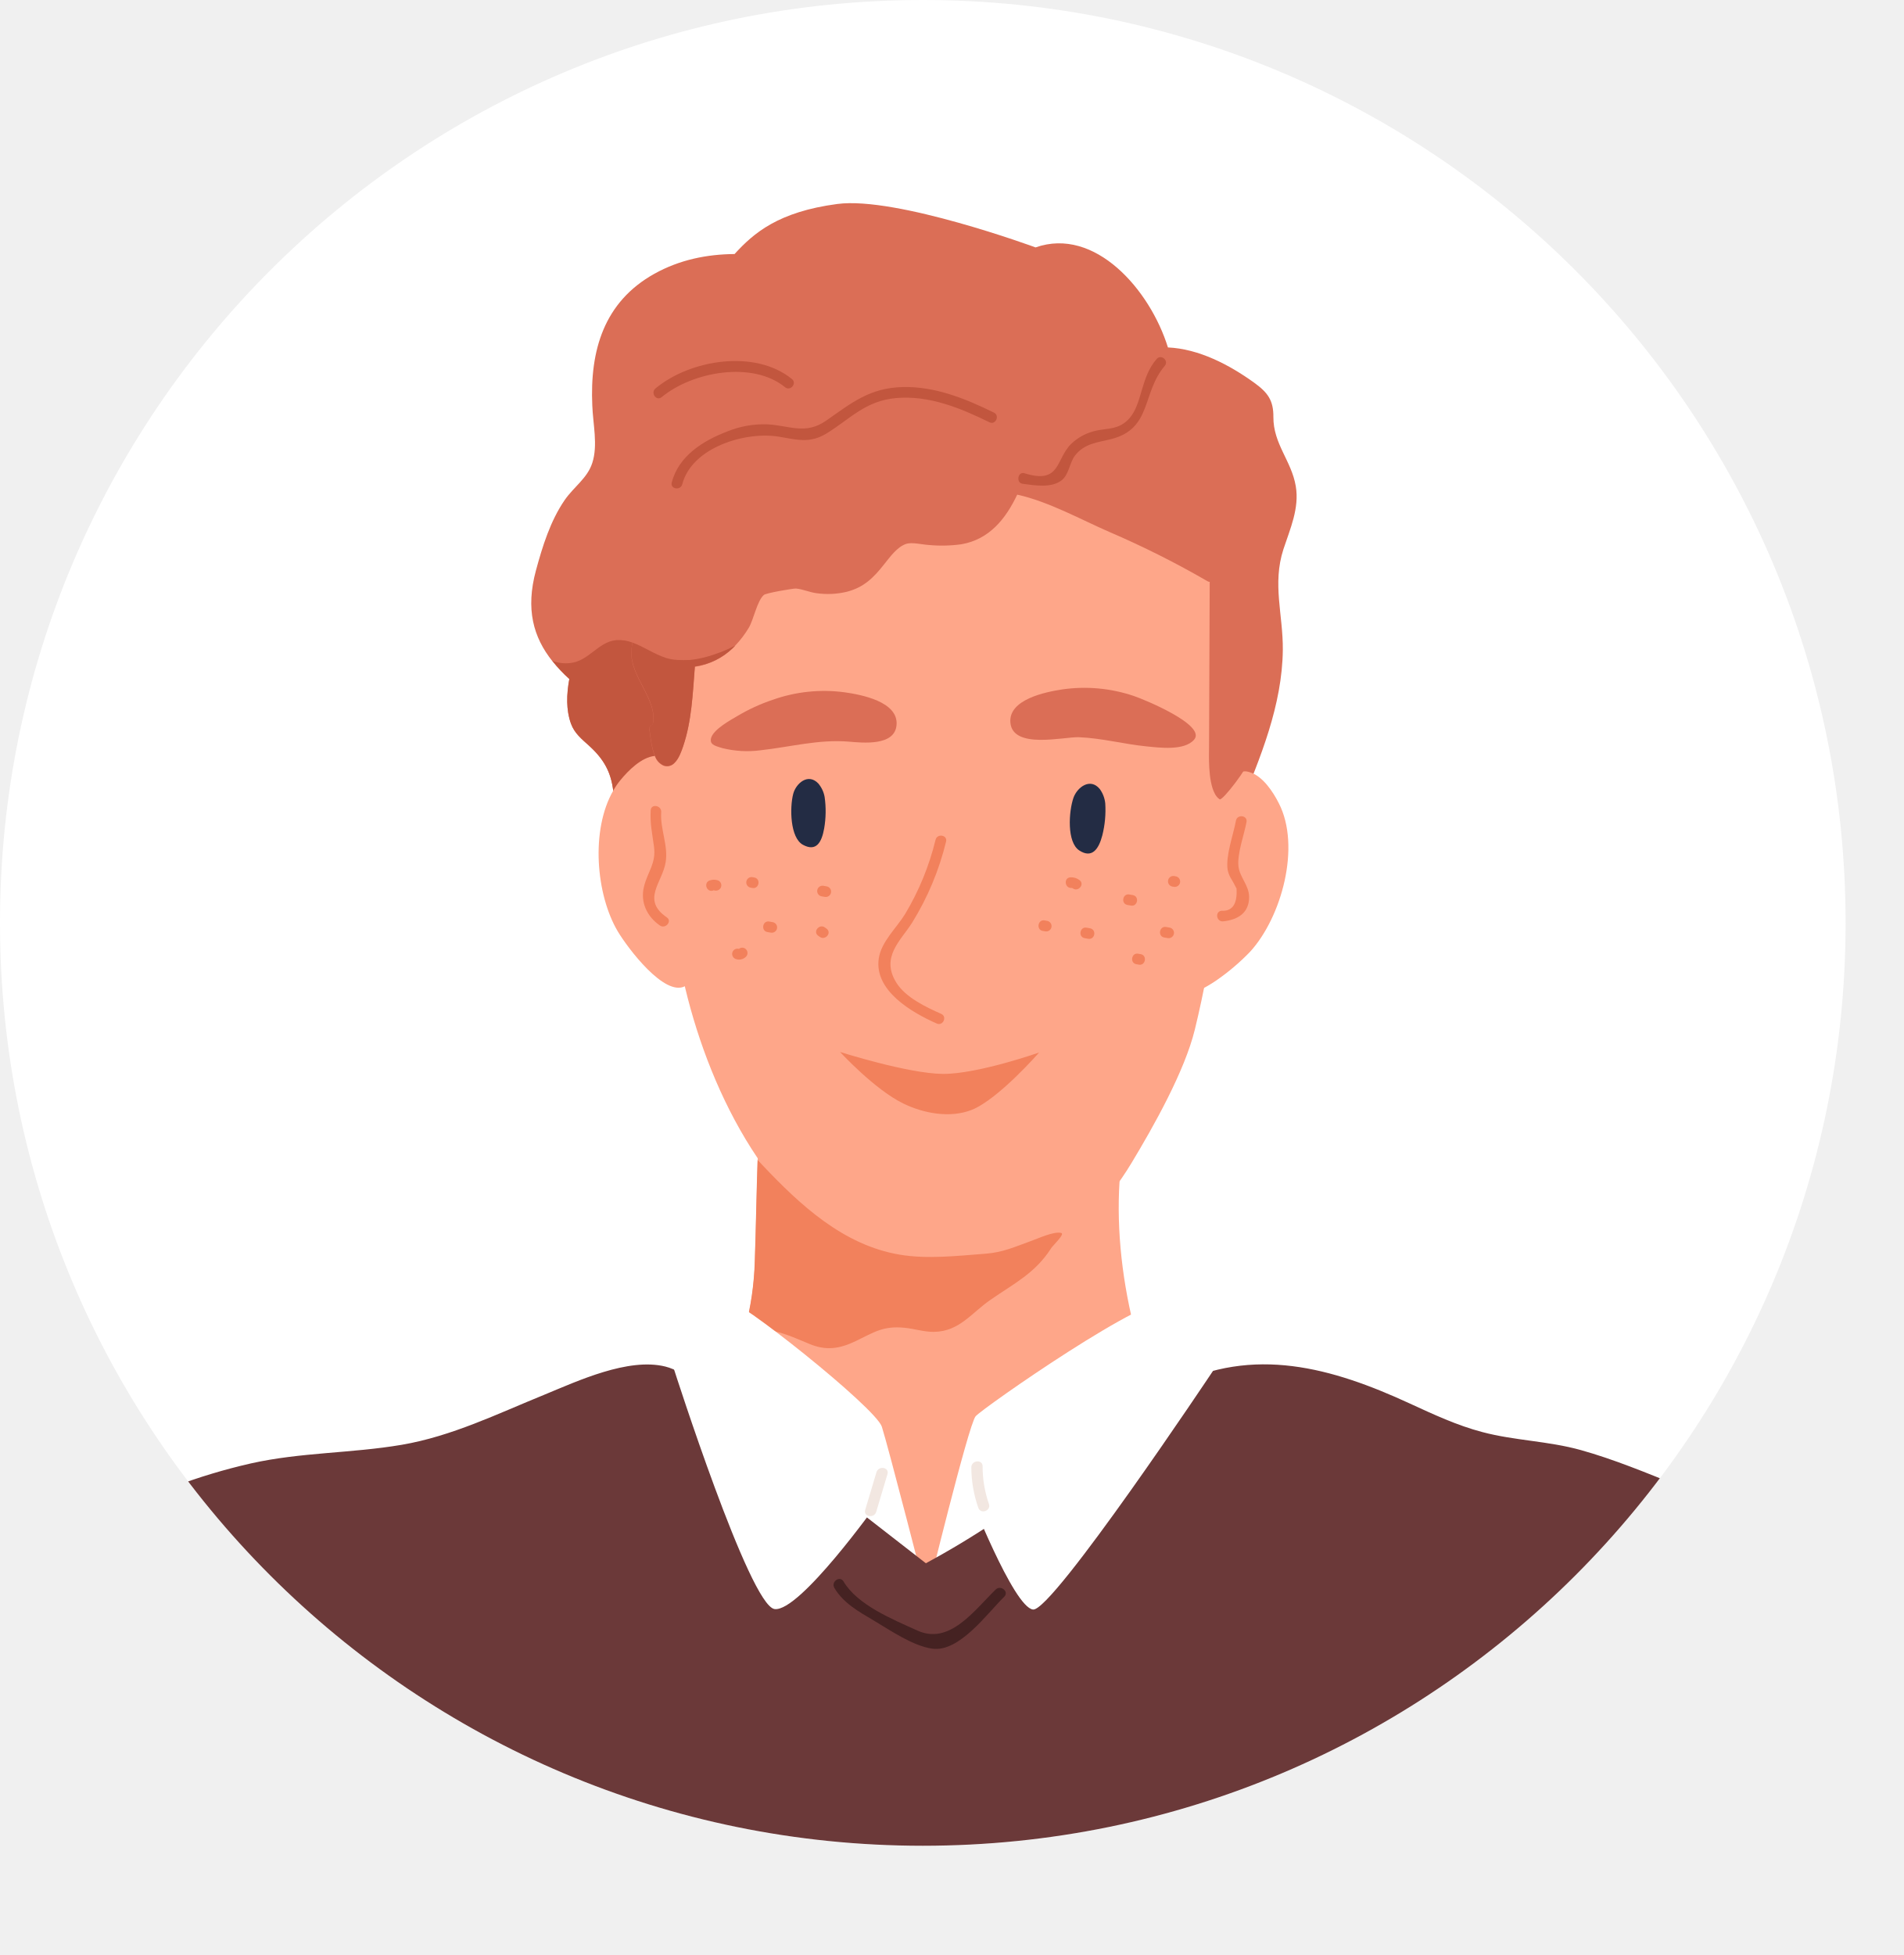
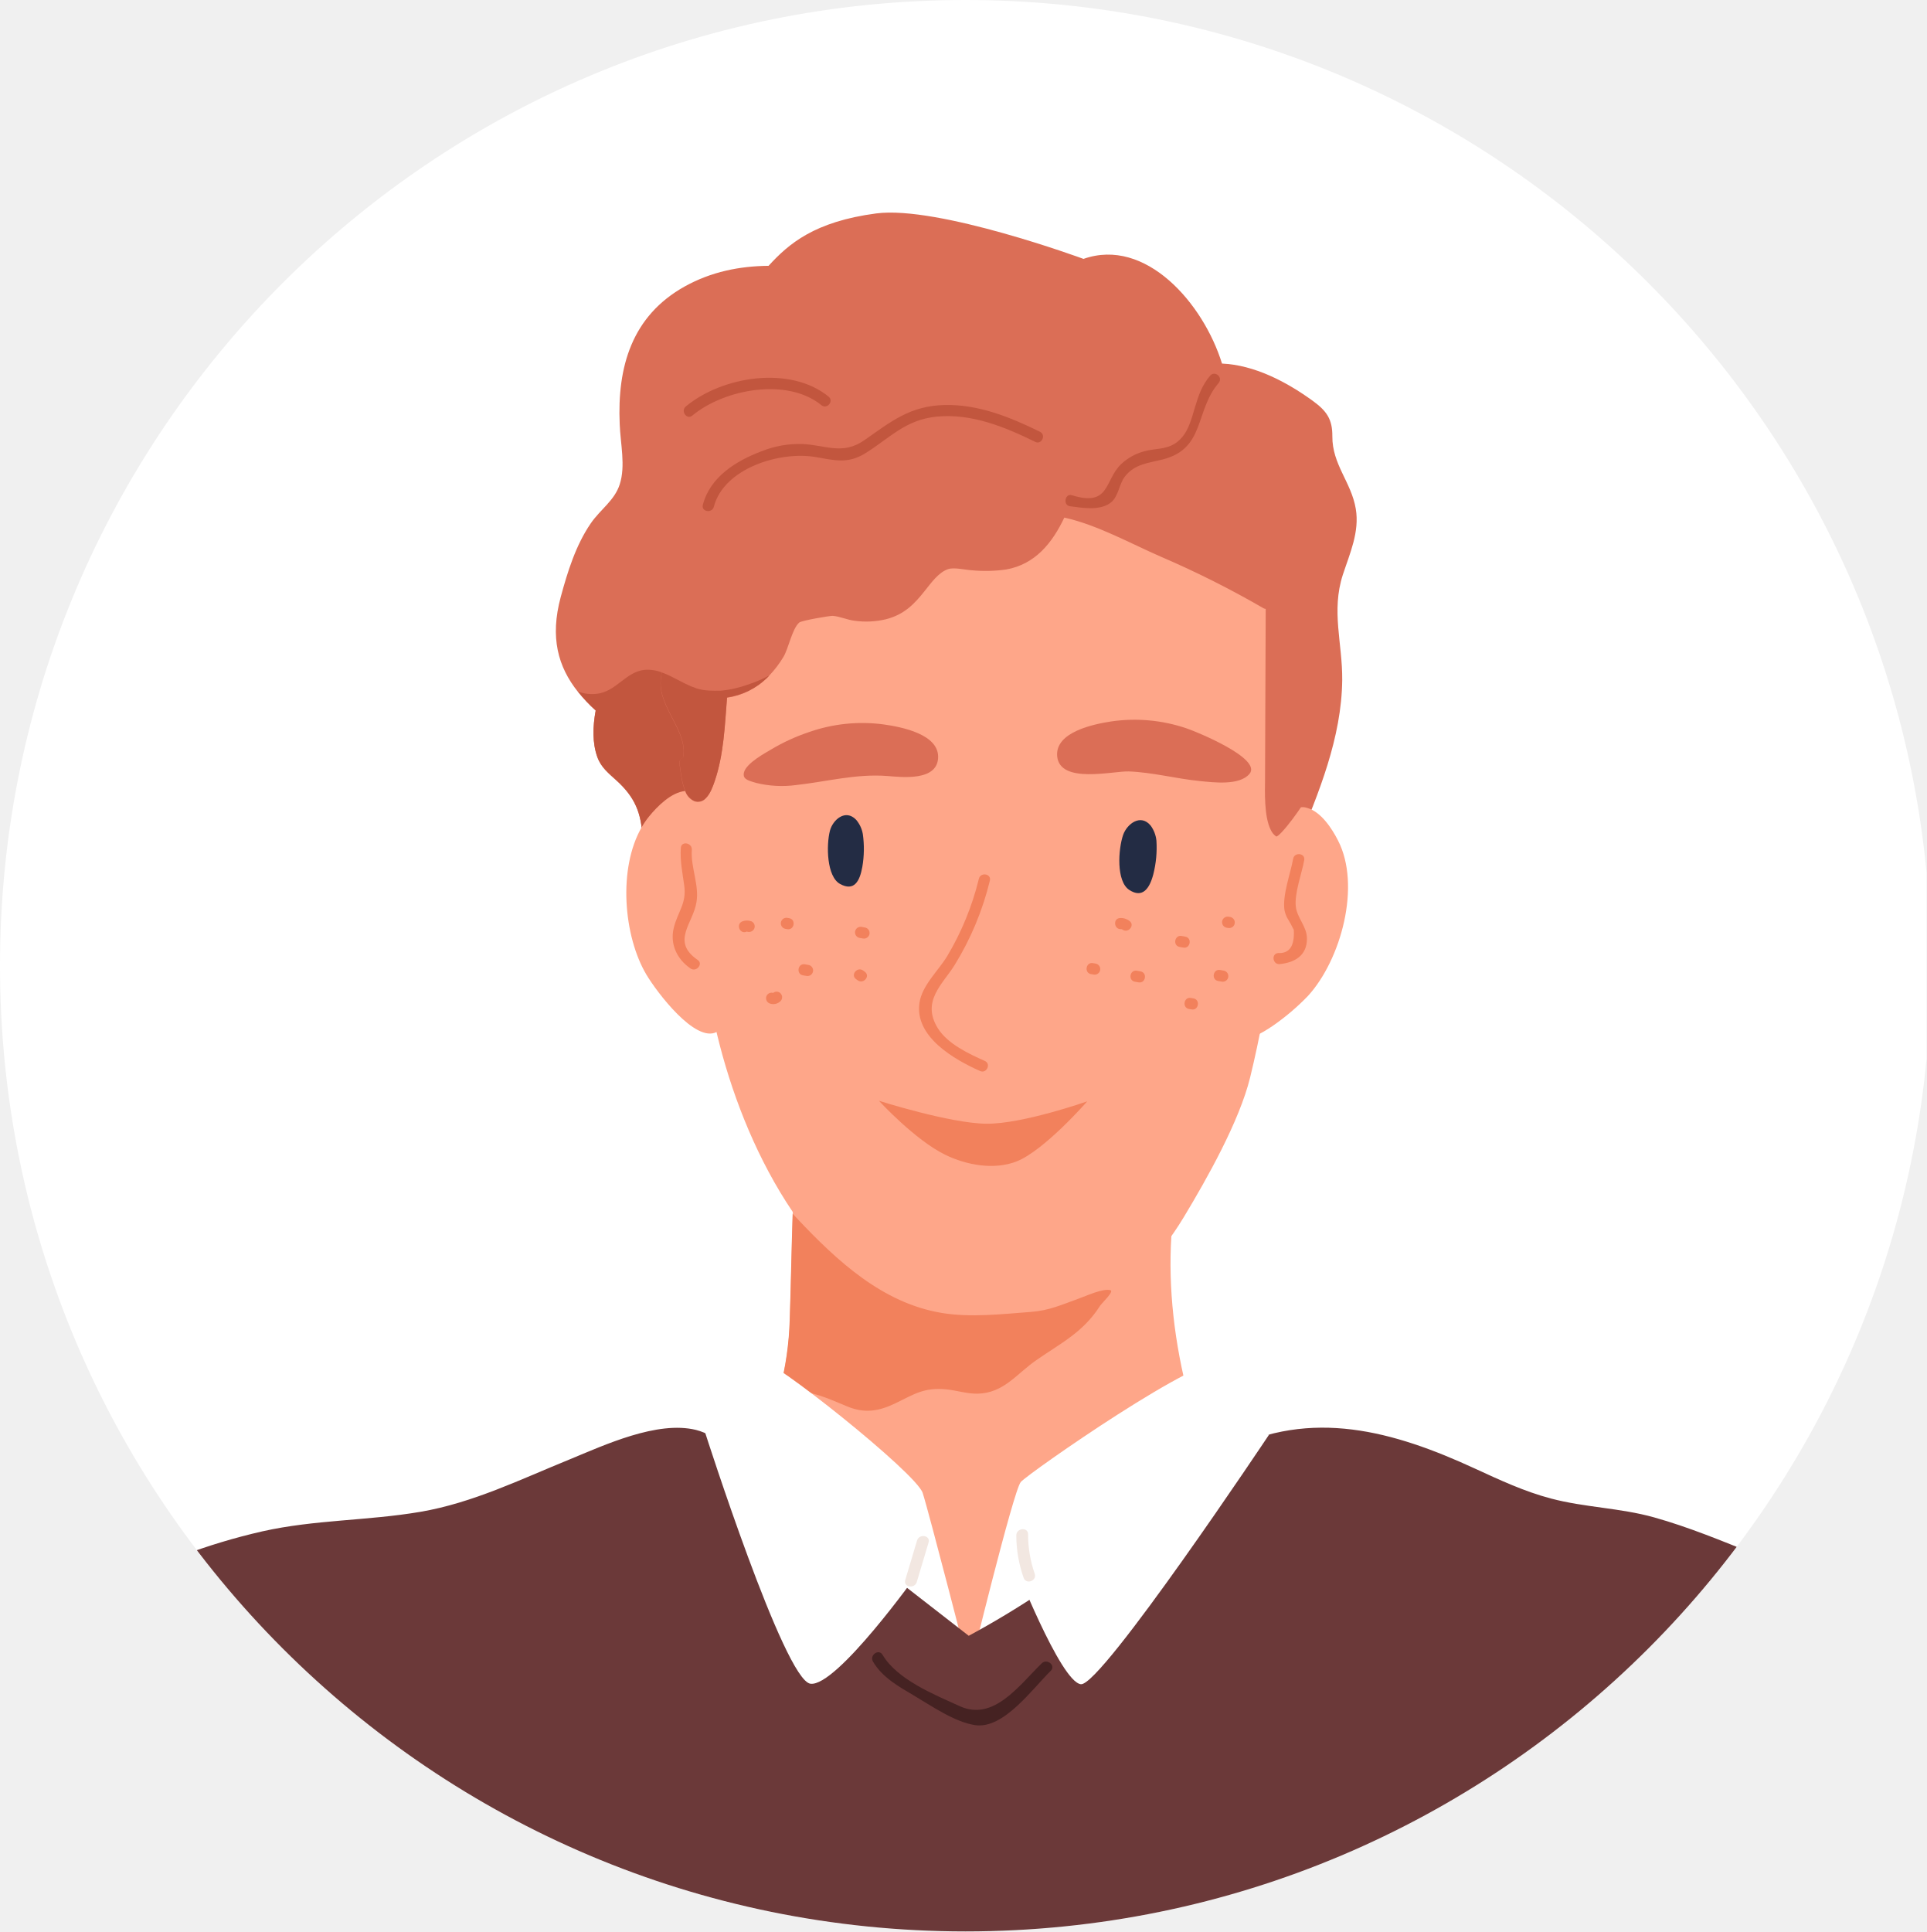
- <svg xmlns="http://www.w3.org/2000/svg" viewBox="0 0 675.97 694.02">
+ <svg xmlns="http://www.w3.org/2000/svg" viewBox="0 0 653.72 655.44">
  <defs>
    <style>.cls-1{fill:none;}.cls-2{clip-path:url(#clip-path);}.cls-3{fill:#fff;}.cls-4{fill:#fea689;}.cls-5{fill:#db6e56;}.cls-6{fill:#c2563e;}.cls-7{fill:#232c44;}.cls-8{fill:#f2815c;}.cls-9{fill:#6b3939;}.cls-10{fill:#452222;}.cls-11{fill:#f2e7e1;}</style>
-     <clipPath id="clip-path">
+     <clipPath id="clip-path" transform="translate(0 0)">
      <circle class="cls-1" cx="327.62" cy="327.62" r="327.62" />
    </clipPath>
  </defs>
  <g id="Layer_2" data-name="Layer 2">
    <g id="Layer_1-2" data-name="Layer 1">
      <g class="cls-2">
-         <circle class="cls-3" cx="327.62" cy="327.62" r="327.62" />
-         <path class="cls-4" d="M426.11,526.05c-20.12-30.91-30.88-71.68-28.64-106.67a118.16,118.16,0,0,1,3.67-23.12c.5-1.89-1.77-3.88-3.17-2-14.77,19.63-36.45,19-58.51,14.76-21.72-4.16-45-6.74-66-14q.27-4.71.61-9.43c.19-2.41-3.54-3.07-3.73-.64-.23,3.11-.42,6.23-.59,9.35-1.34.59-1.85,2.68-.18,3.35q-.35,6.8-.56,13.6c0,.19,0,.39,0,.59-.4,12-.59,24-1,36a105,105,0,0,1-3.45,23.9A83,83,0,0,1,251.15,500c-11.22,15.14-28,24.66-41.09,37.9-1,1-.31,2.35.64,2.94,16.28,9.86,34,16.46,52.13,22,19.69,6,38.09,12.22,58.73,7.63,9.58-2.13,18.9-5.17,28.66-6.36,9.52-1.14,18.91-1.81,28.32-3.89A159.49,159.49,0,0,0,407,551q5.85-.35,11.59-1.13c4.67-.65,13.22-1.79,15.1-7C435.74,537.27,429,530.45,426.11,526.05Z" />
-         <path class="cls-5" d="M440.05,286.9c-.94,2.26-4.37.63-3.43-1.61,1-2.4,2-4.8,3-7.23-6.22,4.65-17.93,4.82-24.16,8.05-7.05,3.66-9.36,10.35-14.67,15.64-4.64,4.62-10.89,8.07-16.52,11.31-40.14,23-90.14,28-133.93,13-9.27-3.19-18.93-7.44-25.36-15.12a27.17,27.17,0,0,1-5.88-13.47A116.93,116.93,0,0,1,218,283.91c-.43-8.28-2.67-13.49-8.79-19.06-2.71-2.47-5.24-4.43-6.51-7.93-1.73-4.78-1.6-10.33-.57-15.82a53.07,53.07,0,0,1-6-6.36c-6.84-8.56-9.55-18.54-5.87-32.18,2.33-8.61,5.12-17.6,10.19-25,3.28-4.77,8.09-7.78,9.83-13.23,2.05-6.27.23-13.85,0-20.39-.88-19.52,4.12-36.76,22.06-46.76,9-5,18.63-6.91,28.45-7,6.82-7.47,15.54-15,36.5-17.77s70.36,15.42,70.36,15.42c21.07-7.42,40.64,15,47,35.51,10.95.49,21.79,6.13,30.69,12.57,4.81,3.48,6.79,6.28,6.75,12.09-.07,9.62,6.42,15.53,7.95,24.61,1.32,7.82-2,15.1-4.39,22.38-4,12.37-.11,23.19-.21,35.7C455.23,250.33,447.49,269,440.05,286.9Z" />
-         <path class="cls-6" d="M270.48,224.09c-3.05,1.74-6.21,3.54-9.46,5.13-.84.41-1.7.82-2.57,1.21-.43.21-.86.39-1.29.56-.87.37-1.74.72-2.64,1-.45.18-.89.33-1.33.47q-1.71.57-3.48,1c-.34.09-.66.17-1,.23-1,.21-2,.4-3.06.51l-1,.11-1.05,0a17.09,17.09,0,0,1-1.89,0c-.77,0-1.53-.05-2.3-.13a15.23,15.23,0,0,1-1.87-.32,3.21,3.21,0,0,1-.57-.15,1,1,0,0,1-.33-.1,2.3,2.3,0,0,1-.35-.1c-4-1.29-7.8-4-11.75-5.39a13.38,13.38,0,0,0-5.74-.88c-6.51.61-9.71,7.49-16.44,8.15a13.81,13.81,0,0,1-6.23-.77,53.07,53.07,0,0,0,6,6.36c-1,5.49-1.16,11,.57,15.82,1.27,3.5,3.8,5.46,6.51,7.93,5.27,4.81,7.66,9.33,8.49,15.8.14,1,.25,2.12.3,3.26a116.93,116.93,0,0,0,1.08,13.54c.85-.12,1.68-.29,2.54-.48a48.08,48.08,0,0,0,9.6-3.26,38.2,38.2,0,0,0,3.64-1.95c.34-.23.69-.44,1-.65a35,35,0,0,0,10.68-11.2,52.1,52.1,0,0,0,4.51-9.52c.66-1.83,1.28-3.64,1.91-5.4,1.32-3.73,2.64-7.35,4.24-10.85a51.56,51.56,0,0,1,6.38-10.64c4.38-5.6,8.59-10.36,9.85-17.54A1.92,1.92,0,0,0,270.48,224.09Z" />
-         <path class="cls-4" d="M322.25,452.21c32.81,8.09,62.1-10.56,79.42-39.27,7.88-13.06,18.91-32.63,22.53-47.44,6.57-26.9,9.79-54.49,12.93-82q2.76-24.21,5.44-48.43c.83-7.54,1.63-15.4-.92-22.54-2.9-8.09-9.64-14.09-16.13-19.73-8.19-7.11-16.48-14.29-26.13-19.24-19.05-9.77-41.49-9.95-62.85-8.38-24.39,1.8-49.36,5.86-70.24,18.6-11,6.68-20.77,16-25.51,27.93-3.6,9.06-4.08,19-4.45,28.76-1.39,37-1.72,74.55,7,110.56,9.1,37.73,30.7,81.06,68,97.46a64.67,64.67,0,0,0,10.91,3.72Z" />
-         <path class="cls-4" d="M454,285.11c-2-3.95-5.71-9.68-10.39-11a5.92,5.92,0,0,0-1.21-.27l-.7,0a7.84,7.84,0,0,0-2.08.22,5.46,5.46,0,0,0-.77.2,16.18,16.18,0,0,0-4.2,2.1c-5.09,3.41-9.84,9.41-12.66,12.68-1.59,1.83,1.54,4,3.12,2.15.15-.19.33-.4.51-.59a125.12,125.12,0,0,0-5.58,13.77c-.41,1.19-.79,2.4-1.14,3.62a114.72,114.72,0,0,0-5,36.83c.34,12.11,9.58,8.9,17.92,3.24a78.91,78.91,0,0,0,12-10.19C455,325.64,461.94,300.47,454,285.11Z" />
-         <path class="cls-4" d="M249.89,325.89a120.7,120.7,0,0,0-3-37.71c.12.23.27.47.38.68,1.16,2.12,4.67.68,3.5-1.45-1.07-1.93-2.49-4.69-4.18-7.5a36.53,36.53,0,0,0-7.08-8.93,11.75,11.75,0,0,0-3.84-2.26,7.14,7.14,0,0,0-1.74-.38,6.28,6.28,0,0,0-1.37,0c-4.8.43-9.53,5.23-12.31,8.63a26.28,26.28,0,0,0-2.51,3.66c-8.12,14.06-6.13,37,1.58,50,3.57,6,16.58,23.23,23.82,19.49,1.71-.86,3.09-2.89,4-6.48A115.24,115.24,0,0,0,249.89,325.89Z" />
-         <path class="cls-7" d="M391.34,296.61a36.78,36.78,0,0,0,1.06-11.39,10.44,10.44,0,0,0-1.94-5.11c-3.38-4.13-8-.67-9.35,3.1-1.69,4.89-2.4,15.8,2.08,18.71S390.06,301.49,391.34,296.61Z" />
-         <path class="cls-7" d="M292.6,294.11a35.89,35.89,0,0,0,.17-11.17,10.16,10.16,0,0,0-2.28-4.84c-3.61-3.76-7.9,0-8.88,3.73-1.27,4.9-1.12,15.58,3.46,18.07C289.81,302.48,291.73,299,292.6,294.11Z" />
-         <path class="cls-8" d="M443.47,318.43c0-4.1-3.29-6.92-3.77-10.8-.55-4.49,2.06-11.43,2.85-15.82.44-2.4-3.33-2.85-3.76-.46-.88,4.92-3.71,12.39-2.94,17.43a10.22,10.22,0,0,0,.88,2.53q1.22,2,2.28,4.14.47,8.19-5.32,7.87c-2.43.24-1.86,4,.56,3.75C439.36,326.56,443.5,324.14,443.47,318.43Z" />
-         <path class="cls-8" d="M236.73,325.66c-9.12-6.27-1.58-12.3-.41-19.56,1-5.87-2-11.83-1.57-17.81.15-2.4-3.58-3.07-3.73-.64-.29,4.44.54,8.36,1.15,12.75.86,6.16-2.19,8.86-3.55,14.4s1.14,10.64,5.67,13.75C236.28,329.92,238.74,327,236.73,325.66Z" />
-         <path class="cls-8" d="M334.16,359.92c-5.41-2.4-12.64-5.8-15.92-11.06-5.7-9.15,1.59-14.94,5.64-21.39a99.14,99.14,0,0,0,12-28.7c.59-2.36-3.14-3-3.73-.65a94.93,94.93,0,0,1-10.82,26.37c-3,4.9-8.46,9.81-9.34,15.74-1.71,11.5,11.81,19.23,20.58,23.12C334.78,364.34,336.39,360.91,334.16,359.92Z" />
-         <path class="cls-8" d="M334.72,381.23c-12.38-.11-36.49-7.79-36.49-7.79s12.26,13.33,22.46,18.3C328,395.31,337.38,397,345,394c9.48-3.8,23.91-20.36,23.91-20.36S347,381.34,334.72,381.23Z" />
-         <path class="cls-5" d="M299.81,245.76a54.55,54.55,0,0,0-25.4,2.64,65,65,0,0,0-12.71,5.84l-.88.52c-3,1.73-9.11,5.34-8.42,8.49.19.86,1.11,1.35,1.94,1.65s1.49.5,2.24.71a36.43,36.43,0,0,0,13.48.73c10.56-1.17,20.49-3.91,31.16-3.07,5.11.43,16.47,1.66,17.08-5.9C319,249.07,305.74,246.59,299.81,245.76Z" />
-         <path class="cls-5" d="M402.51,247.06a54.81,54.81,0,0,0-25.45-2.31c-5.9.91-19.12,3.56-18.34,11.84.92,9.5,19,4.93,24.29,5.12,8.11.31,16,2.46,24.07,3.26,4.61.45,13.42,1.63,16.88-2.41C428.41,257.38,406,248.22,402.51,247.06Z" />
-         <path class="cls-5" d="M447.46,241.82c.54-14.9-1.32-29.29-8.21-42.66-9.12-17.64-25-33.67-43.35-43.69-1.85-1-3.7-2-5.58-2.85a85.71,85.71,0,0,0-23.41-7.2,65.24,65.24,0,0,0-16.68-.23c-2.32.28-4.64.62-6.93,1.05a183.63,183.63,0,0,0-24,6.82,387.87,387.87,0,0,0-50.64,21.13c-7.11,3.57-15,7-20.88,12.53s-9.57,13.22-13.42,20.09c-3.67,6.55-8.46,13.79-9.86,21.43a26.36,26.36,0,0,0-.34,2.78c-.64,9.38,9.54,17.39,7.55,26.21a1.58,1.58,0,0,0-1.16,1.86c.33,2.17.65,6.26,1.93,9.27a5.72,5.72,0,0,0,3.09,3.47l0,0a3.55,3.55,0,0,0,3.81-.88c1.6-1.49,2.53-4.18,3.11-5.88,3.06-9,3.42-18.7,4.16-28.07a2.66,2.66,0,0,1,0-.28A24.34,24.34,0,0,0,260.24,230a9.88,9.88,0,0,0,.78-.81,36,36,0,0,0,4.8-6.3c1.74-2.87,2.93-9.51,5.36-11.68.75-.7,10.55-2.35,11.4-2.28,2.35.18,4.88,1.35,7.29,1.65a28.93,28.93,0,0,0,10.69-.48c6.15-1.57,9.58-5,13.35-9.8,2-2.47,4.52-6.1,7.76-7.21,2.07-.7,5.69.23,8,.37a50.09,50.09,0,0,0,11.67-.25c9.89-1.72,15.72-9,19.8-17.61,11.11,2.42,22.8,8.94,32.83,13.29a326.21,326.21,0,0,1,34.71,17.43,1.65,1.65,0,0,0,.8.25l-.23,58.47c0,2.65-.45,12,2,16.62a5.31,5.31,0,0,0,1.75,2.09c1,.68,10.32-11.53,11-14.81A152.07,152.07,0,0,0,447.46,241.82Z" />
-         <path class="cls-8" d="M255,312.57a4.41,4.41,0,0,0-3.08,0c-2.28.85-1,4.4,1.33,3.55,0,0,.09-.11.13-.09a2,2,0,0,0,2.52-.91A1.9,1.9,0,0,0,255,312.57Z" />
-         <path class="cls-8" d="M264.7,336.85a1.83,1.83,0,0,0-2.35,0,1.88,1.88,0,0,0-2.24,1,1.91,1.91,0,0,0,.91,2.52,3.47,3.47,0,0,0,3.91-.82A1.9,1.9,0,0,0,264.7,336.85Z" />
-         <path class="cls-8" d="M274.33,327.36l-1.24-.22c-2.4-.41-3,3.32-.65,3.74l1.25.21A1.89,1.89,0,0,0,274.33,327.36Z" />
-         <path class="cls-8" d="M293.5,314.66l-1.24-.22a1.9,1.9,0,0,0-.65,3.74l1.24.21A1.89,1.89,0,0,0,293.5,314.66Z" />
-         <path class="cls-8" d="M293.46,329.68l-.57-.42c-1.95-1.45-4.4,1.44-2.44,2.9l.57.41C293,334,295.42,331.13,293.46,329.68Z" />
-         <path class="cls-8" d="M267.78,311.5l-.62-.11a1.89,1.89,0,0,0-.64,3.73l.62.11C269.54,315.64,270.19,311.91,267.78,311.5Z" />
-         <path class="cls-8" d="M402.17,317.75l-1.24-.22c-2.4-.41-3.05,3.32-.64,3.73l1.24.22C403.93,321.89,404.58,318.16,402.17,317.75Z" />
-         <path class="cls-8" d="M417.42,311.09l-.63-.11a1.9,1.9,0,0,0-.64,3.74l.62.1A1.89,1.89,0,0,0,417.42,311.09Z" />
-         <path class="cls-8" d="M383.27,312.45a4.76,4.76,0,0,0-3.25-1c-2.43.14-2.06,3.91.37,3.77a.6.6,0,0,1,.44.12C382.78,316.8,385.23,313.91,383.27,312.45Z" />
-         <path class="cls-8" d="M387,329.54l-1.25-.22c-2.4-.41-3.05,3.32-.64,3.73l1.24.22C388.76,333.68,389.41,330,387,329.54Z" />
-         <path class="cls-8" d="M405,338.72l-.93-.16c-2.4-.41-3,3.32-.64,3.73l.93.16C406.71,342.87,407.36,339.14,405,338.72Z" />
-         <path class="cls-8" d="M415.23,329.29l-1.24-.22c-2.4-.41-3.05,3.32-.65,3.74l1.25.21A1.89,1.89,0,0,0,415.23,329.29Z" />
-         <path class="cls-8" d="M371.77,326.9l-.93-.16c-2.41-.41-3,3.32-.65,3.73l.93.16A1.89,1.89,0,0,0,371.77,326.9Z" />
-         <path class="cls-6" d="M258.45,230.43l-1.29.56c-.87.37-1.74.72-2.64,1l-1.33.47q-1.71.57-3.48,1a8.08,8.08,0,0,1-1,.23c-1,.21-2,.4-3.06.51-.34.06-.67.08-1,.11l-1.05,0a17,17,0,0,1-1.89,0c-.77,0-1.53-.05-2.3-.13a15.23,15.23,0,0,1-1.87-.32,3.68,3.68,0,0,1-.57-.15,2,2,0,0,1-.33-.08l-.35-.12c-4-1.29-7.8-4-11.75-5.39a26.36,26.36,0,0,0-.34,2.78c-.64,9.38,9.54,17.39,7.55,26.21a1.58,1.58,0,0,0-1.16,1.86c.33,2.17.65,6.26,1.93,9.27a5.72,5.72,0,0,0,3.09,3.47l0,0a3.55,3.55,0,0,0,3.81-.88c1.6-1.49,2.53-4.18,3.11-5.88,3.06-9,3.42-18.7,4.16-28.07a2.66,2.66,0,0,1,0-.28A24.34,24.34,0,0,0,260.24,230a9.88,9.88,0,0,0,.78-.81C260.18,229.63,259.32,230,258.45,230.43Z" />
-         <path class="cls-6" d="M410.63,127.45c-2.82,3.3-3.94,6.69-5.17,10.77-1.3,4.29-2.39,9.15-6.4,12-3.47,2.44-7.16,1.82-10.88,2.91a18.26,18.26,0,0,0-7.75,4.32c-5.76,5.48-3.68,14.62-16.74,10.55-2.33-.72-3.07,3.41-.65,3.74,4.22.56,10.34,1.63,13.95-1.3,2.52-2,2.76-6.25,4.65-8.7,3.39-4.42,8.13-4.64,13-5.9,14.37-3.71,10.74-16.4,18.86-25.92C415.11,128,412.21,125.59,410.63,127.45Z" />
-         <path class="cls-6" d="M352.87,146.47c-10.09-4.95-20.87-9.33-32.32-9.07-11.75.27-18.15,5.58-27.26,11.94-7.31,5.11-13.09,1.7-20.85,1.3a34.48,34.48,0,0,0-14.12,2.48c-8.74,3.33-17.36,8.72-19.83,18.15-.62,2.35,3.11,3,3.73.64,3.47-13.22,22.58-18.84,34.29-16.89,6.53,1.08,11,2.49,17-1.18,8.39-5.19,13.7-11.49,24.43-12.51,11.76-1.11,23,3.5,33.33,8.57C353.45,151,355.06,147.54,352.87,146.47Z" />
-         <path class="cls-6" d="M281.16,134.56c-13-10.61-36-7-48.44,3.33-1.86,1.55.3,4.65,2.19,3.1,11-9.11,32.3-12.92,43.81-3.53C280.61,139,283.05,136.1,281.16,134.56Z" />
-         <path class="cls-8" d="M376.76,437.69c-2.67-.65-8.22,2-10.88,2.92-5.55,2-9.9,4-15.95,4.45-9.87.75-20.69,2-30.5.34-20-3.36-35.33-17.58-48.83-31.88-.55-.58-1.11-1.15-1.64-1.75-.4,12-.59,24-1,36a105,105,0,0,1-3.45,23.9c1.15,0,2.31,0,3.42,0,7.6.23,12.56,2.55,19.34,5.38,6,2.54,10.82,1.79,16.6-1,6.37-3.07,9.67-5.46,17.32-4.69,3.47.35,6.91,1.5,10.43,1.45,9-.15,13.22-6.68,20.09-11.42,8.34-5.78,15.71-9.35,21.39-18.13a.2.2,0,0,0,.06-.12C373.91,442,378.2,438.06,376.76,437.69Z" />
-         <path class="cls-3" d="M235.05,493s18.92-30.7,22.54-31.76,53.3,38.47,55.49,45.24S329,566.71,329,566.71s14.85-61,17.37-63.93S408.72,458.06,415.7,462s22.85,44.38,22.85,44.38-91.53,89.05-93.1,88.78-84.38-46.53-87-51S235.05,493,235.05,493Z" />
-         <path class="cls-9" d="M12,616.24c.31,1.75.59,3.51.93,5.26,3.32,16.8,9,32.91,14.89,49,2.87,7.82,5.6,15.69,8.31,23.57,19.24-1.95,38.47-4.06,57.71-6,24.72-2.47,49.5-4.6,74.33-5.52,24.22-.91,48.46-.52,72.68-1.58,49.43-2.15,98.62-7.37,147.93-11.15,69.24-5.31,138.23,2.18,207.31,7A247,247,0,0,1,639.44,616c6.51-6.78,13.76-12.82,20.27-19.58,1.24-1.28,2.38-2.64,3.57-4a.83.83,0,0,0,.09-.16c1.83-3.1,3.78-6.09,5.4-9.32.12-1.4,1.45-3.56,1.85-4.7,1.24-3.52,2.36-7.07,3.47-10.63q.93-3,1.88-6Q636,543.76,595.48,527.28c-10.8-4.38-22.58-9.25-34.21-12.5s-23.52-3.35-35-6.4c-9-2.36-17.4-6.3-25.78-10.15-27.58-12.72-55.43-20.58-84.22-6.1-15.12,7.58-26.75,20.24-39.7,30.82a306.23,306.23,0,0,1-47.86,32q-24.1-18.72-48.21-37.47l-24.91-19.36c-5.73-4.46-12.08-11.15-19.38-13-13.18-3.26-31.09,5.12-42.95,10-16.6,6.75-32.86,14.76-50.7,17.79s-35.81,2.63-53.49,6.6a208.24,208.24,0,0,0-27.44,8.26c-6.35,2.35-12.62,5-18.79,7.87C32.24,540.54,22,546.09,12,552c8.49,11.18,10,27.83,2.67,39.88-.46.75-1.24,2.88-2.05,4.34-.11.39-.24.77-.34,1.16-.05.23-.11.47-.16.71-.07,1.56-.54,4.08-.56,4.63A125.76,125.76,0,0,0,12,616.06C12,616.13,12,616.18,12,616.24Z" />
-         <path class="cls-3" d="M239.26,486s26.85,84,35.73,85.21,36.4-37.43,36.4-37.43-26.49-35.52-29.69-36.41S239.26,486,239.26,486Z" />
-         <path class="cls-3" d="M343.82,529.59s16,41.08,22.95,41.79,63.89-84.73,63.89-84.73-19.87-.65-24,1.67S343.82,529.59,343.82,529.59Z" />
-         <path class="cls-10" d="M353.48,564.29c-7.68,7.5-16.34,19.75-27.78,14.55-8.66-3.93-21.23-9-26.22-17.42-1.3-2.2-4.55.1-3.25,2.3,3.16,5.34,8.55,8.35,13.78,11.44,6.06,3.58,13.9,9.06,20.88,10.1,9.66,1.43,19.42-12.33,25.63-18.41C358.36,565.06,355.3,562.51,353.48,564.29Z" />
-         <path class="cls-11" d="M311.17,522.63l-4,13.39c-.74,2.45,3.19,3.11,3.91.68q2-6.71,4-13.4C315.82,520.86,311.9,520.2,311.17,522.63Z" />
-         <path class="cls-11" d="M351.09,533.88a40.57,40.57,0,0,1-2.24-13.37c0-2.55-4-2.15-4,.39a43.68,43.68,0,0,0,2.48,14.37C348.21,537.69,351.94,536.3,351.09,533.88Z" />
+         <path class="cls-3" d="M653.72,296C637.79,129.88,497.88,0,327.62,0,146.68,0,0,146.68,0,327.62S146.68,655.24,327.62,655.24c170.26,0,310.17-129.88,326.1-296Z" transform="translate(0 0)" />
+         <path class="cls-4" d="M426.11,526.05c-20.12-30.91-30.88-71.68-28.64-106.67a118.16,118.16,0,0,1,3.67-23.12c.5-1.89-1.77-3.88-3.17-2-14.77,19.63-36.45,19-58.51,14.76-21.72-4.16-45-6.74-66-14q.27-4.71.61-9.43c.19-2.41-3.54-3.07-3.73-.64-.23,3.11-.42,6.23-.59,9.35-1.34.59-1.85,2.68-.18,3.35q-.35,6.8-.56,13.6c0,.19,0,.39,0,.59-.4,12-.59,24-1,36a105,105,0,0,1-3.45,23.9A83,83,0,0,1,251.15,500c-11.22,15.14-28,24.66-41.09,37.9-1,1-.31,2.35.64,2.94,16.28,9.86,34,16.46,52.13,22,19.69,6,38.09,12.22,58.73,7.63,9.58-2.13,18.9-5.17,28.66-6.36,9.52-1.14,18.91-1.81,28.32-3.89A159.49,159.49,0,0,0,407,551q5.85-.35,11.59-1.13c4.67-.65,13.22-1.79,15.1-7C435.74,537.27,429,530.45,426.11,526.05Z" transform="translate(0 0)" />
+         <path class="cls-5" d="M440.05,286.9c-.94,2.26-4.37.63-3.43-1.61,1-2.4,2-4.8,3-7.23-6.22,4.65-17.93,4.82-24.16,8.05-7.05,3.66-9.36,10.35-14.67,15.64-4.64,4.62-10.89,8.07-16.52,11.31-40.14,23-90.14,28-133.93,13-9.27-3.19-18.93-7.44-25.36-15.12a27.17,27.17,0,0,1-5.88-13.47A116.93,116.93,0,0,1,218,283.91c-.43-8.28-2.67-13.49-8.79-19.06-2.71-2.47-5.24-4.43-6.51-7.93-1.73-4.78-1.6-10.33-.57-15.82a53.07,53.07,0,0,1-6-6.36c-6.84-8.56-9.55-18.54-5.87-32.18,2.33-8.61,5.12-17.6,10.19-25,3.28-4.77,8.09-7.78,9.83-13.23,2.05-6.27.23-13.85,0-20.39-.88-19.52,4.12-36.76,22.06-46.76,9-5,18.63-6.91,28.45-7,6.82-7.47,15.54-15,36.5-17.77s70.36,15.42,70.36,15.42c21.07-7.42,40.64,15,47,35.51,10.95.49,21.79,6.13,30.69,12.57,4.81,3.48,6.79,6.28,6.75,12.09-.07,9.62,6.42,15.53,7.95,24.61,1.32,7.82-2,15.1-4.39,22.38-4,12.37-.11,23.19-.21,35.7C455.23,250.33,447.49,269,440.05,286.9Z" transform="translate(0 0)" />
+         <path class="cls-6" d="M270.48,224.09c-3.05,1.74-6.21,3.54-9.46,5.13-.84.41-1.7.82-2.57,1.21-.43.21-.86.39-1.29.56-.87.37-1.74.72-2.64,1-.45.18-.89.33-1.33.47q-1.71.57-3.48,1c-.34.09-.66.17-1,.23-1,.21-2,.4-3.06.51l-1,.11-1.05,0a17.09,17.09,0,0,1-1.89,0c-.77,0-1.53-.05-2.3-.13a15.23,15.23,0,0,1-1.87-.32,3.21,3.21,0,0,1-.57-.15,1,1,0,0,1-.33-.1,2.3,2.3,0,0,1-.35-.1c-4-1.29-7.8-4-11.75-5.39a13.38,13.38,0,0,0-5.74-.88c-6.51.61-9.71,7.49-16.44,8.15a13.81,13.81,0,0,1-6.23-.77,53.07,53.07,0,0,0,6,6.36c-1,5.49-1.16,11,.57,15.82,1.27,3.5,3.8,5.46,6.51,7.93,5.27,4.81,7.66,9.33,8.49,15.8.14,1,.25,2.12.3,3.26a116.93,116.93,0,0,0,1.08,13.54c.85-.12,1.68-.29,2.54-.48a48.08,48.08,0,0,0,9.6-3.26,38.2,38.2,0,0,0,3.64-1.95c.34-.23.69-.44,1-.65a35,35,0,0,0,10.68-11.2,52.1,52.1,0,0,0,4.51-9.52c.66-1.83,1.28-3.64,1.91-5.4,1.32-3.73,2.64-7.35,4.24-10.85a51.56,51.56,0,0,1,6.38-10.64c4.38-5.6,8.59-10.36,9.85-17.54A1.92,1.92,0,0,0,270.48,224.09Z" transform="translate(0 0)" />
+         <path class="cls-4" d="M322.25,452.21c32.81,8.09,62.1-10.56,79.42-39.27,7.88-13.06,18.91-32.63,22.53-47.44,6.57-26.9,9.79-54.49,12.93-82q2.76-24.21,5.44-48.43c.83-7.54,1.63-15.4-.92-22.54-2.9-8.09-9.64-14.09-16.13-19.73-8.19-7.11-16.48-14.29-26.13-19.24-19.05-9.77-41.49-9.95-62.85-8.38-24.39,1.8-49.36,5.86-70.24,18.6-11,6.68-20.77,16-25.51,27.93-3.6,9.06-4.08,19-4.45,28.76-1.39,37-1.72,74.55,7,110.56,9.1,37.73,30.7,81.06,68,97.46a64.67,64.67,0,0,0,10.91,3.72Z" transform="translate(0 0)" />
+         <path class="cls-4" d="M454,285.11c-2-3.95-5.71-9.68-10.39-11a5.92,5.92,0,0,0-1.21-.27l-.7,0a7.84,7.84,0,0,0-2.08.22,5.46,5.46,0,0,0-.77.2,16.18,16.18,0,0,0-4.2,2.1c-5.09,3.41-9.84,9.41-12.66,12.68-1.59,1.83,1.54,4,3.12,2.15.15-.19.33-.4.51-.59a125.12,125.12,0,0,0-5.58,13.77c-.41,1.19-.79,2.4-1.14,3.62a114.72,114.72,0,0,0-5,36.83c.34,12.11,9.58,8.9,17.92,3.24a78.91,78.91,0,0,0,12-10.19C455,325.64,461.94,300.47,454,285.11Z" transform="translate(0 0)" />
+         <path class="cls-4" d="M249.89,325.89a120.7,120.7,0,0,0-3-37.71c.12.23.27.47.38.68,1.16,2.12,4.67.68,3.5-1.45-1.07-1.93-2.49-4.69-4.18-7.5a36.53,36.53,0,0,0-7.08-8.93,11.75,11.75,0,0,0-3.84-2.26,7.14,7.14,0,0,0-1.74-.38,6.28,6.28,0,0,0-1.37,0c-4.8.43-9.53,5.23-12.31,8.63a26.28,26.28,0,0,0-2.51,3.66c-8.12,14.06-6.13,37,1.58,50,3.57,6,16.58,23.23,23.82,19.49,1.71-.86,3.09-2.89,4-6.48A115.24,115.24,0,0,0,249.89,325.89Z" transform="translate(0 0)" />
+         <path class="cls-7" d="M391.34,296.61a36.78,36.78,0,0,0,1.06-11.39,10.44,10.44,0,0,0-1.94-5.11c-3.38-4.13-8-.67-9.35,3.1-1.69,4.89-2.4,15.8,2.08,18.71S390.06,301.49,391.34,296.61Z" transform="translate(0 0)" />
+         <path class="cls-7" d="M292.6,294.11a35.89,35.89,0,0,0,.17-11.17,10.16,10.16,0,0,0-2.28-4.84c-3.61-3.76-7.9,0-8.88,3.73-1.27,4.9-1.12,15.58,3.46,18.07C289.81,302.48,291.73,299,292.6,294.11Z" transform="translate(0 0)" />
+         <path class="cls-8" d="M443.47,318.43c0-4.1-3.29-6.92-3.77-10.8-.55-4.49,2.06-11.43,2.85-15.82.44-2.4-3.33-2.85-3.76-.46-.88,4.92-3.71,12.39-2.94,17.43a10.22,10.22,0,0,0,.88,2.53q1.22,2,2.28,4.14.47,8.19-5.32,7.87c-2.43.24-1.86,4,.56,3.75C439.36,326.56,443.5,324.14,443.47,318.43Z" transform="translate(0 0)" />
+         <path class="cls-8" d="M236.73,325.66c-9.12-6.27-1.58-12.3-.41-19.56,1-5.87-2-11.83-1.57-17.81.15-2.4-3.58-3.07-3.73-.64-.29,4.44.54,8.36,1.15,12.75.86,6.16-2.19,8.86-3.55,14.4s1.14,10.64,5.67,13.75C236.28,329.92,238.74,327,236.73,325.66Z" transform="translate(0 0)" />
+         <path class="cls-8" d="M334.16,359.92c-5.41-2.4-12.64-5.8-15.92-11.06-5.7-9.15,1.59-14.94,5.64-21.39a99.14,99.14,0,0,0,12-28.7c.59-2.36-3.14-3-3.73-.65a94.93,94.93,0,0,1-10.82,26.37c-3,4.9-8.46,9.81-9.34,15.74-1.71,11.5,11.81,19.23,20.58,23.12C334.78,364.34,336.39,360.91,334.16,359.92Z" transform="translate(0 0)" />
+         <path class="cls-8" d="M334.72,381.23c-12.38-.11-36.49-7.79-36.49-7.79s12.26,13.33,22.46,18.3C328,395.31,337.38,397,345,394c9.48-3.8,23.91-20.36,23.91-20.36S347,381.34,334.72,381.23Z" transform="translate(0 0)" />
+         <path class="cls-5" d="M299.81,245.76a54.55,54.55,0,0,0-25.4,2.64,65,65,0,0,0-12.71,5.84l-.88.52c-3,1.73-9.11,5.34-8.42,8.49.19.86,1.11,1.35,1.94,1.65s1.49.5,2.24.71a36.43,36.43,0,0,0,13.48.73c10.56-1.17,20.49-3.91,31.16-3.07,5.11.43,16.47,1.66,17.08-5.9C319,249.07,305.74,246.59,299.81,245.76Z" transform="translate(0 0)" />
+         <path class="cls-5" d="M402.51,247.06a54.81,54.81,0,0,0-25.45-2.31c-5.9.91-19.12,3.56-18.34,11.84.92,9.5,19,4.93,24.29,5.12,8.11.31,16,2.46,24.07,3.26,4.61.45,13.42,1.63,16.88-2.41C428.41,257.38,406,248.22,402.51,247.06Z" transform="translate(0 0)" />
+         <path class="cls-5" d="M447.46,241.82c.54-14.9-1.32-29.29-8.21-42.66-9.12-17.64-25-33.67-43.35-43.69-1.85-1-3.7-2-5.58-2.85a85.71,85.71,0,0,0-23.41-7.2,65.24,65.24,0,0,0-16.68-.23c-2.32.28-4.64.62-6.93,1.05a183.63,183.63,0,0,0-24,6.82,387.87,387.87,0,0,0-50.64,21.13c-7.11,3.57-15,7-20.88,12.53s-9.57,13.22-13.42,20.09c-3.67,6.55-8.46,13.79-9.86,21.43a26.36,26.36,0,0,0-.34,2.78c-.64,9.38,9.54,17.39,7.55,26.21a1.58,1.58,0,0,0-1.16,1.86c.33,2.17.65,6.26,1.93,9.27a5.72,5.72,0,0,0,3.09,3.47l0,0a3.55,3.55,0,0,0,3.81-.88c1.6-1.49,2.53-4.18,3.11-5.88,3.06-9,3.42-18.7,4.16-28.07a2.66,2.66,0,0,1,0-.28A24.34,24.34,0,0,0,260.24,230a9.88,9.88,0,0,0,.78-.81,36,36,0,0,0,4.8-6.3c1.74-2.87,2.93-9.51,5.36-11.68.75-.7,10.55-2.35,11.4-2.28,2.35.18,4.88,1.35,7.29,1.65a28.93,28.93,0,0,0,10.69-.48c6.15-1.57,9.58-5,13.35-9.8,2-2.47,4.52-6.1,7.76-7.21,2.07-.7,5.69.23,8,.37a50.09,50.09,0,0,0,11.67-.25c9.89-1.72,15.72-9,19.8-17.61,11.11,2.42,22.8,8.94,32.83,13.29a326.21,326.21,0,0,1,34.71,17.43,1.65,1.65,0,0,0,.8.25l-.23,58.47c0,2.65-.45,12,2,16.62a5.31,5.31,0,0,0,1.75,2.09c1,.68,10.32-11.53,11-14.81A152.07,152.07,0,0,0,447.46,241.82Z" transform="translate(0 0)" />
+         <path class="cls-8" d="M255,312.57a4.41,4.41,0,0,0-3.08,0c-2.28.85-1,4.4,1.33,3.55,0,0,.09-.11.13-.09a2,2,0,0,0,2.52-.91A1.9,1.9,0,0,0,255,312.57Z" transform="translate(0 0)" />
+         <path class="cls-8" d="M264.7,336.85a1.83,1.83,0,0,0-2.35,0,1.88,1.88,0,0,0-2.24,1,1.91,1.91,0,0,0,.91,2.52,3.47,3.47,0,0,0,3.91-.82A1.9,1.9,0,0,0,264.7,336.85Z" transform="translate(0 0)" />
+         <path class="cls-8" d="M274.33,327.36l-1.24-.22c-2.4-.41-3,3.32-.65,3.74l1.25.21A1.89,1.89,0,0,0,274.33,327.36Z" transform="translate(0 0)" />
+         <path class="cls-8" d="M293.5,314.66l-1.24-.22a1.9,1.9,0,0,0-.65,3.74l1.24.21A1.89,1.89,0,0,0,293.5,314.66Z" transform="translate(0 0)" />
+         <path class="cls-8" d="M293.46,329.68l-.57-.42c-1.95-1.45-4.4,1.44-2.44,2.9l.57.41C293,334,295.42,331.13,293.46,329.68Z" transform="translate(0 0)" />
+         <path class="cls-8" d="M267.78,311.5l-.62-.11a1.89,1.89,0,0,0-.64,3.73l.62.11C269.54,315.64,270.19,311.91,267.78,311.5Z" transform="translate(0 0)" />
+         <path class="cls-8" d="M402.17,317.75l-1.24-.22c-2.4-.41-3.05,3.32-.64,3.73l1.24.22C403.93,321.89,404.58,318.16,402.17,317.75Z" transform="translate(0 0)" />
+         <path class="cls-8" d="M417.42,311.09l-.63-.11a1.9,1.9,0,0,0-.64,3.74l.62.1A1.89,1.89,0,0,0,417.42,311.09Z" transform="translate(0 0)" />
+         <path class="cls-8" d="M383.27,312.45a4.76,4.76,0,0,0-3.25-1c-2.43.14-2.06,3.91.37,3.77a.6.6,0,0,1,.44.12C382.78,316.8,385.23,313.91,383.27,312.45Z" transform="translate(0 0)" />
+         <path class="cls-8" d="M387,329.54l-1.25-.22c-2.4-.41-3.05,3.32-.64,3.73l1.24.22C388.76,333.68,389.41,330,387,329.54Z" transform="translate(0 0)" />
+         <path class="cls-8" d="M405,338.72l-.93-.16c-2.4-.41-3,3.32-.64,3.73l.93.16C406.71,342.87,407.36,339.14,405,338.72Z" transform="translate(0 0)" />
+         <path class="cls-8" d="M415.23,329.29l-1.24-.22c-2.4-.41-3.05,3.32-.65,3.74l1.25.21A1.89,1.89,0,0,0,415.23,329.29Z" transform="translate(0 0)" />
+         <path class="cls-8" d="M371.77,326.9l-.93-.16c-2.41-.41-3,3.32-.65,3.73l.93.16A1.89,1.89,0,0,0,371.77,326.9Z" transform="translate(0 0)" />
+         <path class="cls-6" d="M258.45,230.43l-1.29.56c-.87.37-1.74.72-2.64,1l-1.33.47q-1.71.57-3.48,1a8.08,8.08,0,0,1-1,.23c-1,.21-2,.4-3.06.51-.34.06-.67.08-1,.11l-1.05,0a17,17,0,0,1-1.89,0c-.77,0-1.53-.05-2.3-.13a15.23,15.23,0,0,1-1.87-.32,3.68,3.68,0,0,1-.57-.15,2,2,0,0,1-.33-.08l-.35-.12c-4-1.29-7.8-4-11.75-5.39a26.36,26.36,0,0,0-.34,2.78c-.64,9.38,9.54,17.39,7.55,26.21a1.58,1.58,0,0,0-1.16,1.86c.33,2.17.65,6.26,1.93,9.27a5.72,5.72,0,0,0,3.09,3.47l0,0a3.55,3.55,0,0,0,3.81-.88c1.6-1.49,2.53-4.18,3.11-5.88,3.06-9,3.42-18.7,4.16-28.07a2.66,2.66,0,0,1,0-.28A24.34,24.34,0,0,0,260.24,230a9.88,9.88,0,0,0,.78-.81C260.18,229.63,259.32,230,258.45,230.43Z" transform="translate(0 0)" />
+         <path class="cls-6" d="M410.63,127.45c-2.82,3.3-3.94,6.69-5.17,10.77-1.3,4.29-2.39,9.15-6.4,12-3.47,2.44-7.16,1.82-10.88,2.91a18.26,18.26,0,0,0-7.75,4.32c-5.76,5.48-3.68,14.62-16.74,10.55-2.33-.72-3.07,3.41-.65,3.74,4.22.56,10.34,1.63,13.95-1.3,2.52-2,2.76-6.25,4.65-8.7,3.39-4.42,8.13-4.64,13-5.9,14.37-3.71,10.74-16.4,18.86-25.92C415.11,128,412.21,125.59,410.63,127.45Z" transform="translate(0 0)" />
+         <path class="cls-6" d="M352.87,146.47c-10.09-4.95-20.87-9.33-32.32-9.07-11.75.27-18.15,5.58-27.26,11.94-7.31,5.11-13.09,1.7-20.85,1.3a34.48,34.48,0,0,0-14.12,2.48c-8.74,3.33-17.36,8.72-19.83,18.15-.62,2.35,3.11,3,3.73.64,3.47-13.22,22.58-18.84,34.29-16.89,6.53,1.08,11,2.49,17-1.18,8.39-5.19,13.7-11.49,24.43-12.51,11.76-1.11,23,3.5,33.33,8.57C353.45,151,355.06,147.54,352.87,146.47Z" transform="translate(0 0)" />
+         <path class="cls-6" d="M281.16,134.56c-13-10.61-36-7-48.44,3.33-1.86,1.55.3,4.65,2.19,3.1,11-9.11,32.3-12.92,43.81-3.53C280.61,139,283.05,136.1,281.16,134.56Z" transform="translate(0 0)" />
+         <path class="cls-8" d="M376.76,437.69c-2.67-.65-8.22,2-10.88,2.92-5.55,2-9.9,4-15.95,4.45-9.87.75-20.69,2-30.5.34-20-3.36-35.33-17.58-48.83-31.88-.55-.58-1.11-1.15-1.64-1.75-.4,12-.59,24-1,36a105,105,0,0,1-3.45,23.9c1.15,0,2.31,0,3.42,0,7.6.23,12.56,2.55,19.34,5.38,6,2.54,10.82,1.79,16.6-1,6.37-3.07,9.67-5.46,17.32-4.69,3.47.35,6.91,1.5,10.43,1.45,9-.15,13.22-6.68,20.09-11.42,8.34-5.78,15.71-9.35,21.39-18.13a.2.2,0,0,0,.06-.12C373.91,442,378.2,438.06,376.76,437.69Z" transform="translate(0 0)" />
+         <path class="cls-3" d="M235.05,493s18.92-30.7,22.54-31.76,53.3,38.47,55.49,45.24S329,566.71,329,566.71s14.85-61,17.37-63.93S408.72,458.06,415.7,462s22.85,44.38,22.85,44.38-91.53,89.05-93.1,88.78-84.38-46.53-87-51S235.05,493,235.05,493Z" transform="translate(0 0)" />
+         <path class="cls-9" d="M653.72,551.8q-29-12.63-58.24-24.52c-10.8-4.38-22.58-9.25-34.21-12.5s-23.52-3.35-35-6.4c-9-2.36-17.4-6.3-25.78-10.15-27.58-12.72-55.43-20.58-84.22-6.1-15.12,7.58-26.75,20.24-39.7,30.82a306.23,306.23,0,0,1-47.86,32q-24.1-18.72-48.21-37.47l-24.91-19.36c-5.73-4.46-12.08-11.15-19.38-13-13.18-3.26-31.09,5.12-42.95,10-16.6,6.75-32.86,14.76-50.7,17.79s-35.81,2.63-53.49,6.6a208.24,208.24,0,0,0-27.44,8.26c-6.35,2.35-12.62,5-18.79,7.87C32.24,540.54,22,546.09,12,552c8.49,11.18,10,27.83,2.67,39.88-.46.75-1.24,2.88-2.05,4.34-.11.39-.24.77-.34,1.16-.05.23-.11.47-.16.71-.07,1.56-.54,4.08-.56,4.63A125.76,125.76,0,0,0,12,616.06c0,.07,0,.12,0,.18.31,1.75.59,3.51.93,5.26a259,259,0,0,0,9.54,33.94H608.2A256.17,256.17,0,0,1,639.44,616c4.57-4.76,9.49-9.15,14.28-13.68Z" transform="translate(0 0)" />
+         <path class="cls-3" d="M239.26,486s26.85,84,35.73,85.21,36.4-37.43,36.4-37.43-26.49-35.52-29.69-36.41S239.26,486,239.26,486Z" transform="translate(0 0)" />
+         <path class="cls-3" d="M343.82,529.59s16,41.08,22.95,41.79,63.89-84.73,63.89-84.73-19.87-.65-24,1.67S343.82,529.59,343.82,529.59Z" transform="translate(0 0)" />
+         <path class="cls-10" d="M353.48,564.29c-7.68,7.5-16.34,19.75-27.78,14.55-8.66-3.93-21.23-9-26.22-17.42-1.3-2.2-4.55.1-3.25,2.3,3.16,5.34,8.55,8.35,13.78,11.44,6.06,3.58,13.9,9.06,20.88,10.1,9.66,1.43,19.42-12.33,25.63-18.41C358.36,565.06,355.3,562.51,353.48,564.29Z" transform="translate(0 0)" />
+         <path class="cls-11" d="M311.17,522.63l-4,13.39c-.74,2.45,3.19,3.11,3.91.68q2-6.71,4-13.4C315.82,520.86,311.9,520.2,311.17,522.63Z" transform="translate(0 0)" />
+         <path class="cls-11" d="M351.09,533.88a40.57,40.57,0,0,1-2.24-13.37c0-2.55-4-2.15-4,.39a43.68,43.68,0,0,0,2.48,14.37C348.21,537.69,351.94,536.3,351.09,533.88Z" transform="translate(0 0)" />
      </g>
    </g>
  </g>
</svg>
